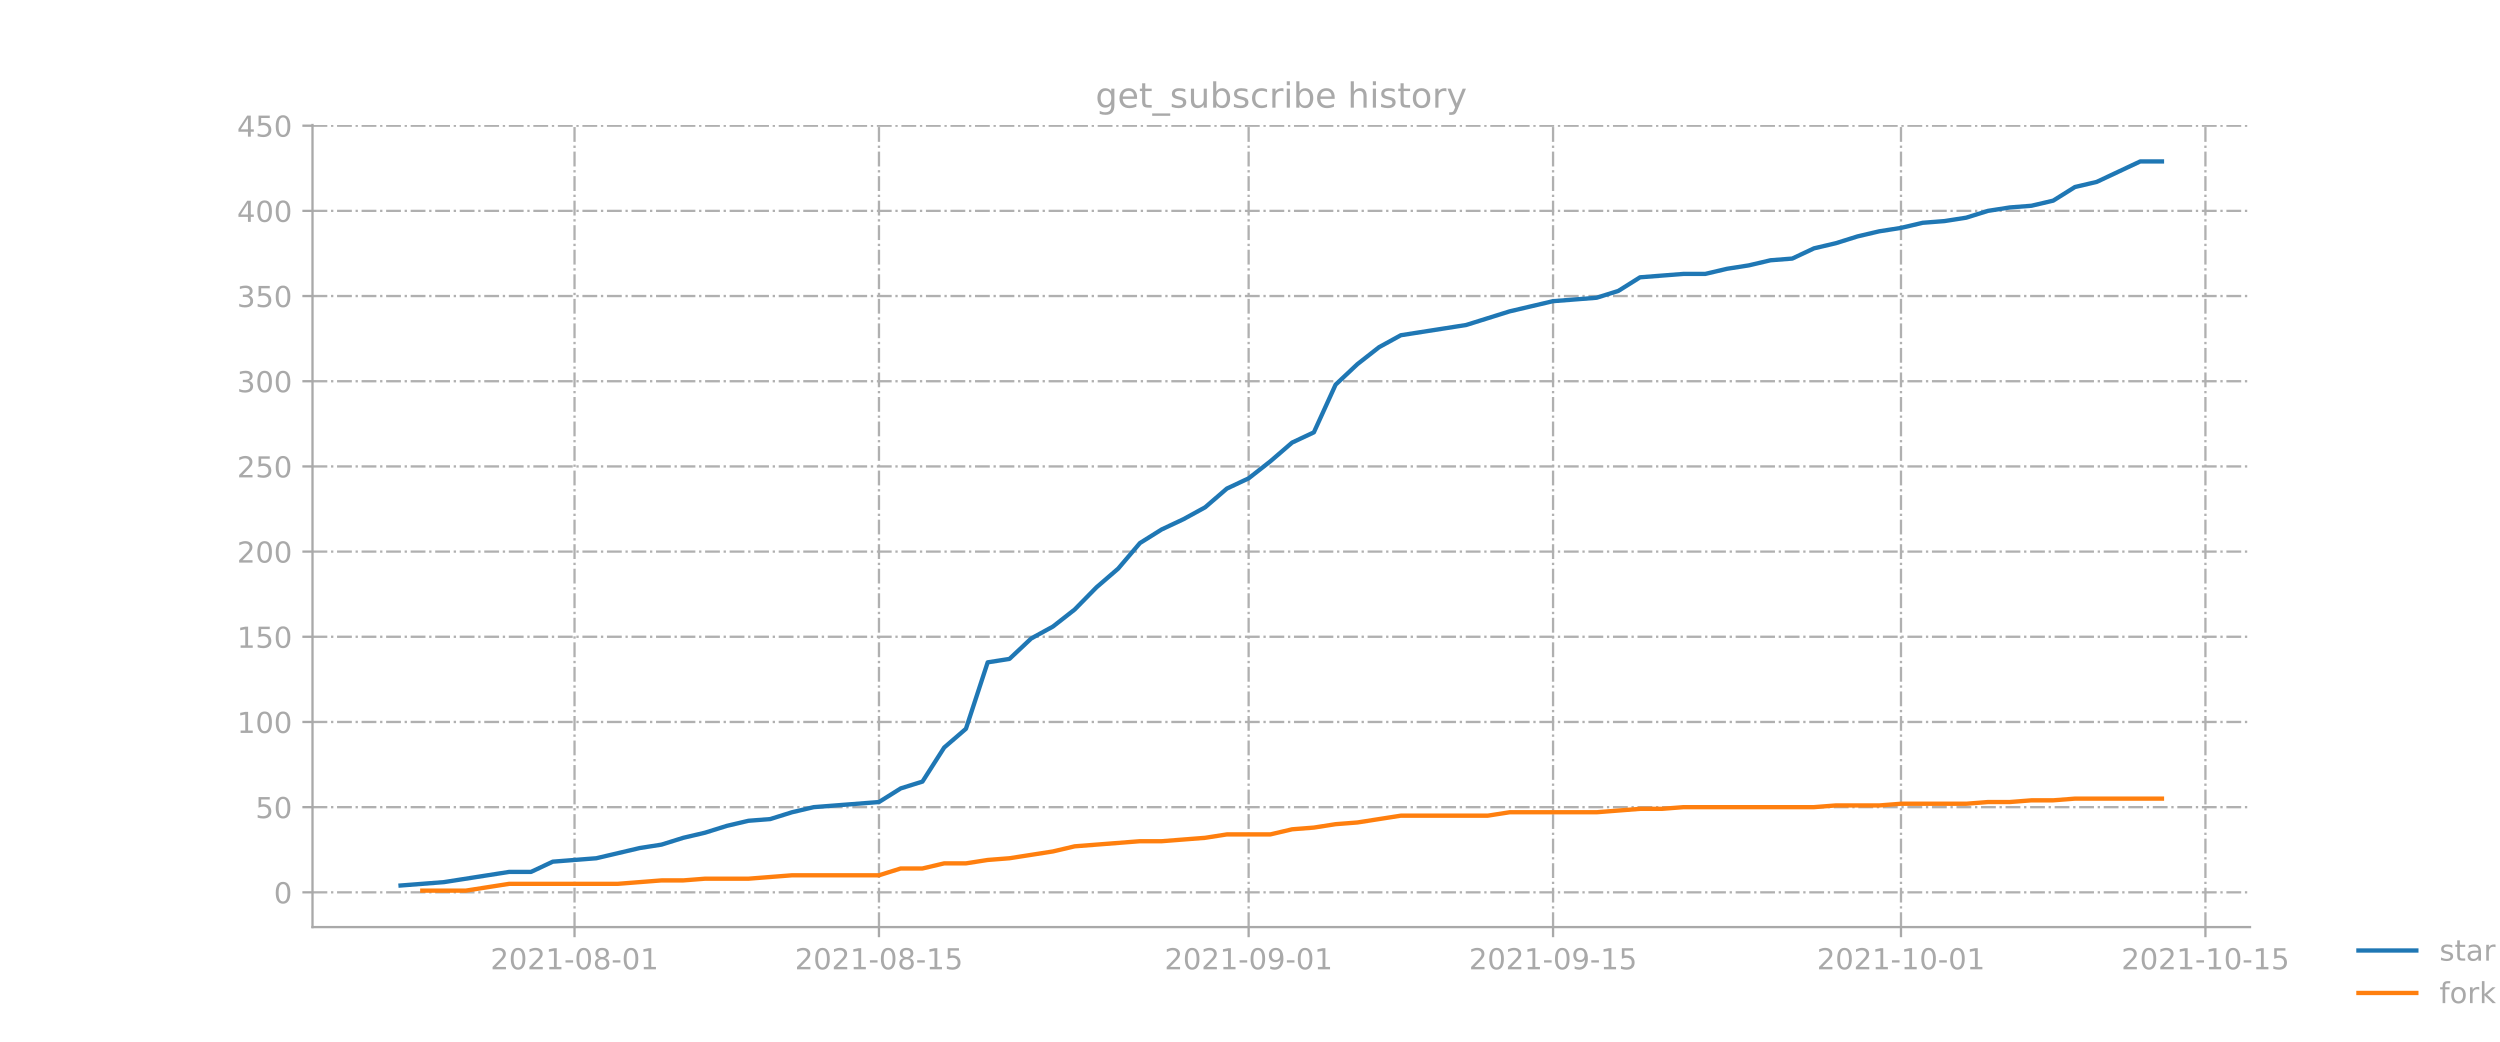
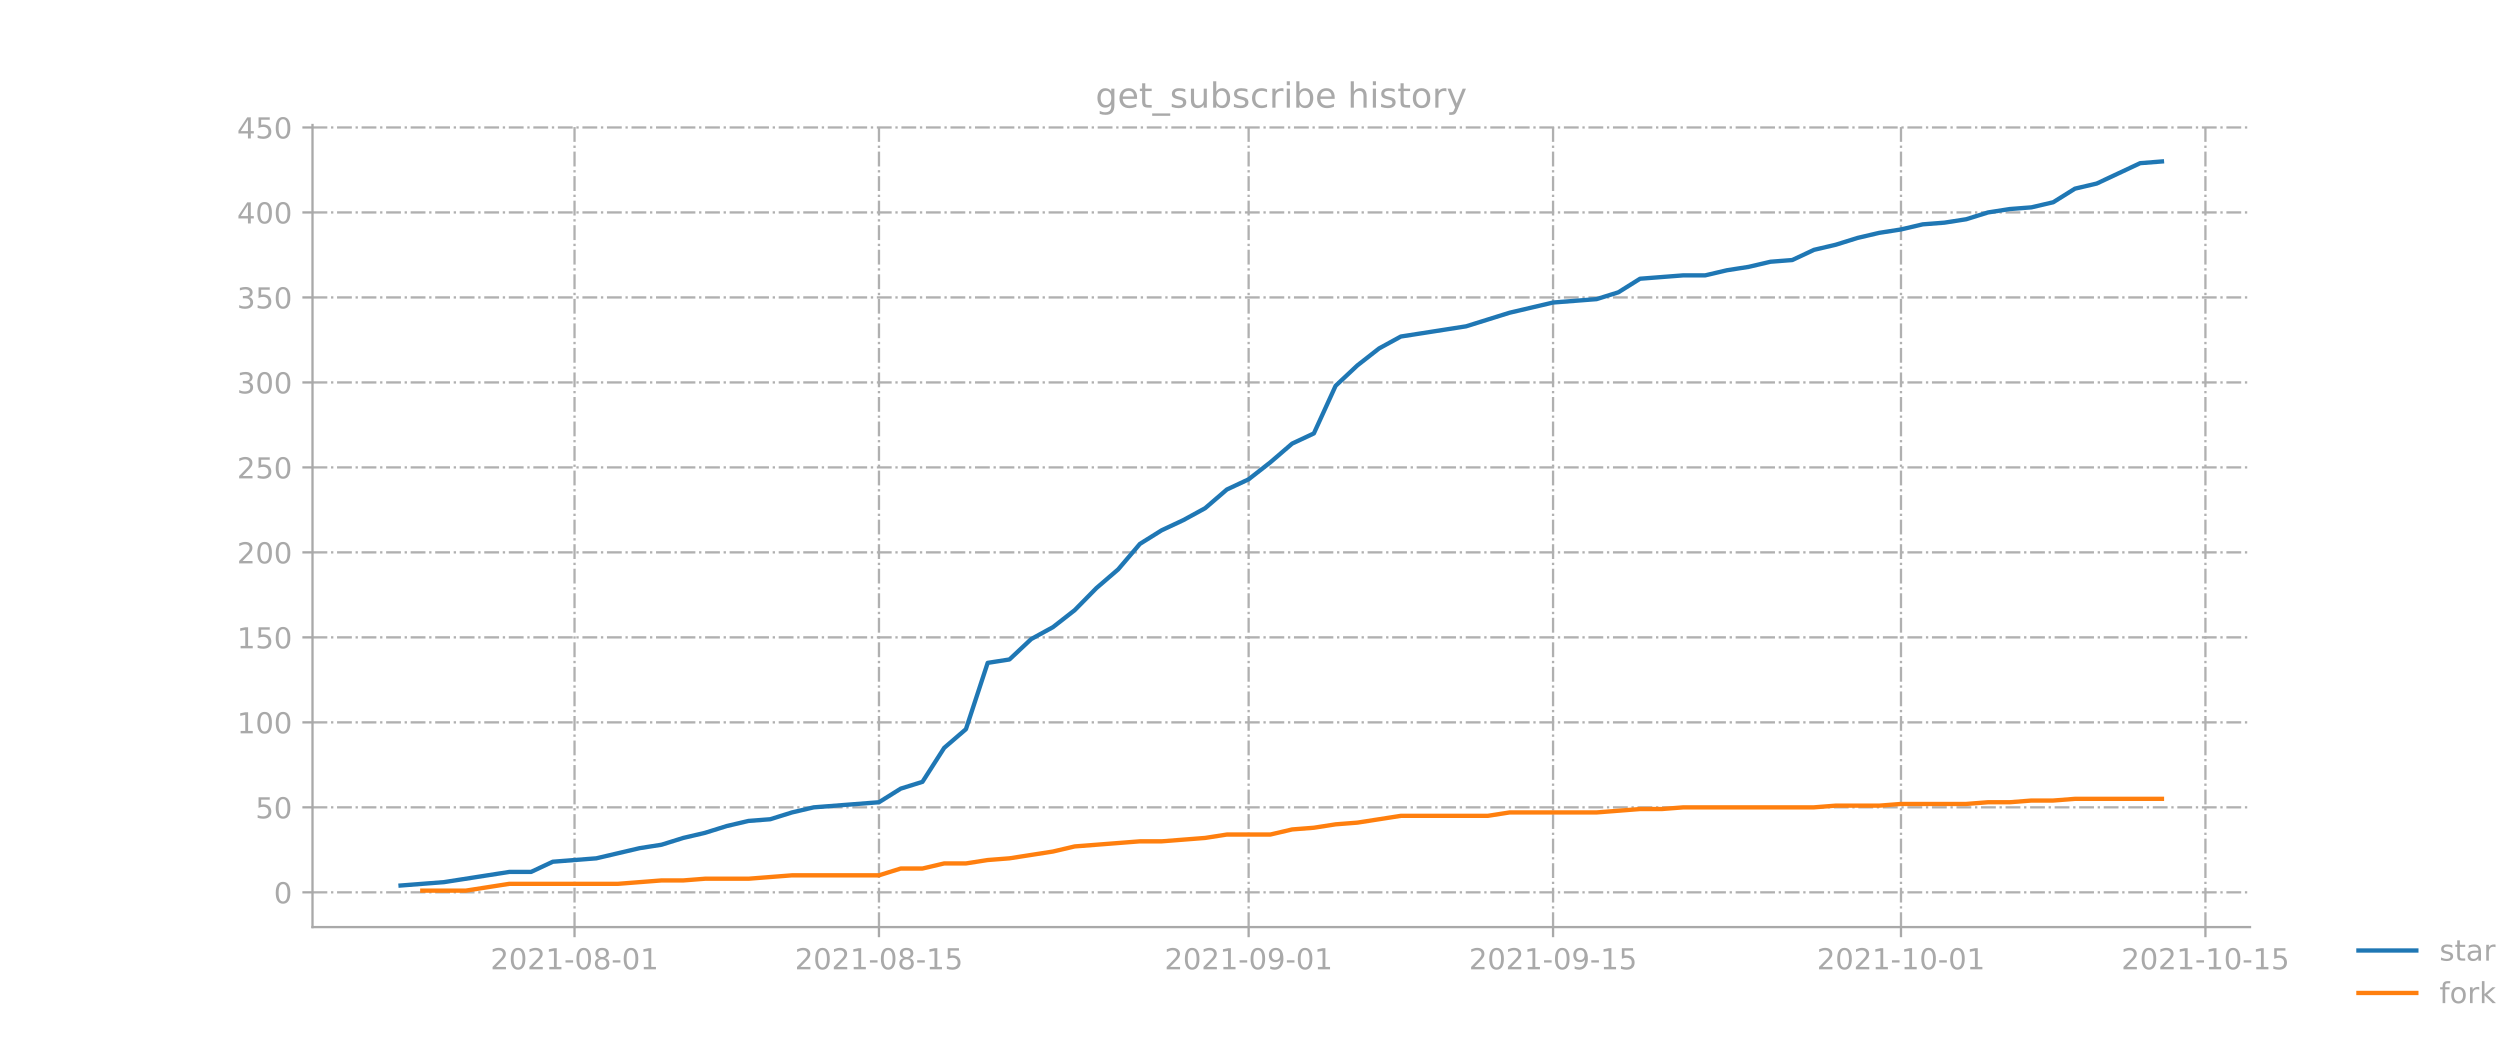
<svg xmlns="http://www.w3.org/2000/svg" xmlns:xlink="http://www.w3.org/1999/xlink" height="360pt" version="1.1" viewBox="0 0 864 360" width="864pt">
  <defs>
    <style type="text/css">*{stroke-linecap:butt;stroke-linejoin:round;}</style>
  </defs>
  <g id="figure_1">
    <g id="patch_1">
      <path d="M 0 360  L 864 360  L 864 0  L 0 0  z " style="fill:none;opacity:0;" />
    </g>
    <g id="axes_1">
      <g id="patch_2">
        <path d="M 108 320.4  L 777.6 320.4  L 777.6 43.2  L 108 43.2  z " style="fill:none;opacity:0;" />
      </g>
      <g id="matplotlib.axis_1">
        <g id="xtick_1">
          <g id="line2d_1">
-             <path clip-path="url(#pc731d07871)" d="M 198.558 320.4  L 198.558 43.2  " style="fill:none;stroke:#b0b0b0;stroke-dasharray:5.12,1.28,0.8,1.28;stroke-dashoffset:0;stroke-width:0.8;" />
+             <path clip-path="url(#p8befe9514b)" d="M 198.558 320.4  L 198.558 43.2  " style="fill:none;stroke:#b0b0b0;stroke-dasharray:5.12,1.28,0.8,1.28;stroke-dashoffset:0;stroke-width:0.8;" />
          </g>
          <g id="line2d_2">
            <defs>
-               <path d="M 0 0  L 0 3.5  " id="m234c09f156" style="stroke:#a9a9a9;stroke-width:0.8;" />
+               <path d="M 0 0  L 0 3.5  " id="m5b2a459c9a" style="stroke:#a9a9a9;stroke-width:0.8;" />
            </defs>
            <g>
-               <use style="fill:#a9a9a9;stroke:#a9a9a9;stroke-width:0.8;" x="198.558" xlink:href="#m234c09f156" y="320.4" />
+               <use style="fill:#a9a9a9;stroke:#a9a9a9;stroke-width:0.8;" x="198.558" xlink:href="#m5b2a459c9a" y="320.4" />
            </g>
          </g>
          <g id="text_1">
            <g style="fill:#a9a9a9;" transform="translate(169.4998 334.9984)scale(0.1 -0.1)">
              <defs>
                <path d="M 1228 531  L 3431 531  L 3431 0  L 469 0  L 469 531  Q 828 903 1448 1529  Q 2069 2156 2228 2338  Q 2531 2678 2651 2914  Q 2772 3150 2772 3378  Q 2772 3750 2511 3984  Q 2250 4219 1831 4219  Q 1534 4219 1204 4116  Q 875 4013 500 3803  L 500 4441  Q 881 4594 1212 4672  Q 1544 4750 1819 4750  Q 2544 4750 2975 4387  Q 3406 4025 3406 3419  Q 3406 3131 3298 2873  Q 3191 2616 2906 2266  Q 2828 2175 2409 1742  Q 1991 1309 1228 531  z " id="DejaVuSans-32" transform="scale(0.015625)" />
                <path d="M 2034 4250  Q 1547 4250 1301 3770  Q 1056 3291 1056 2328  Q 1056 1369 1301 889  Q 1547 409 2034 409  Q 2525 409 2770 889  Q 3016 1369 3016 2328  Q 3016 3291 2770 3770  Q 2525 4250 2034 4250  z M 2034 4750  Q 2819 4750 3233 4129  Q 3647 3509 3647 2328  Q 3647 1150 3233 529  Q 2819 -91 2034 -91  Q 1250 -91 836 529  Q 422 1150 422 2328  Q 422 3509 836 4129  Q 1250 4750 2034 4750  z " id="DejaVuSans-30" transform="scale(0.015625)" />
                <path d="M 794 531  L 1825 531  L 1825 4091  L 703 3866  L 703 4441  L 1819 4666  L 2450 4666  L 2450 531  L 3481 531  L 3481 0  L 794 0  L 794 531  z " id="DejaVuSans-31" transform="scale(0.015625)" />
                <path d="M 313 2009  L 1997 2009  L 1997 1497  L 313 1497  L 313 2009  z " id="DejaVuSans-2d" transform="scale(0.015625)" />
                <path d="M 2034 2216  Q 1584 2216 1326 1975  Q 1069 1734 1069 1313  Q 1069 891 1326 650  Q 1584 409 2034 409  Q 2484 409 2743 651  Q 3003 894 3003 1313  Q 3003 1734 2745 1975  Q 2488 2216 2034 2216  z M 1403 2484  Q 997 2584 770 2862  Q 544 3141 544 3541  Q 544 4100 942 4425  Q 1341 4750 2034 4750  Q 2731 4750 3128 4425  Q 3525 4100 3525 3541  Q 3525 3141 3298 2862  Q 3072 2584 2669 2484  Q 3125 2378 3379 2068  Q 3634 1759 3634 1313  Q 3634 634 3220 271  Q 2806 -91 2034 -91  Q 1263 -91 848 271  Q 434 634 434 1313  Q 434 1759 690 2068  Q 947 2378 1403 2484  z M 1172 3481  Q 1172 3119 1398 2916  Q 1625 2713 2034 2713  Q 2441 2713 2670 2916  Q 2900 3119 2900 3481  Q 2900 3844 2670 4047  Q 2441 4250 2034 4250  Q 1625 4250 1398 4047  Q 1172 3844 1172 3481  z " id="DejaVuSans-38" transform="scale(0.015625)" />
              </defs>
              <use xlink:href="#DejaVuSans-32" />
              <use x="63.623" xlink:href="#DejaVuSans-30" />
              <use x="127.246" xlink:href="#DejaVuSans-32" />
              <use x="190.869" xlink:href="#DejaVuSans-31" />
              <use x="254.492" xlink:href="#DejaVuSans-2d" />
              <use x="290.576" xlink:href="#DejaVuSans-30" />
              <use x="354.199" xlink:href="#DejaVuSans-38" />
              <use x="417.822" xlink:href="#DejaVuSans-2d" />
              <use x="453.906" xlink:href="#DejaVuSans-30" />
              <use x="517.529" xlink:href="#DejaVuSans-31" />
            </g>
          </g>
        </g>
        <g id="xtick_2">
          <g id="line2d_3">
-             <path clip-path="url(#pc731d07871)" d="M 303.77 320.4  L 303.77 43.2  " style="fill:none;stroke:#b0b0b0;stroke-dasharray:5.12,1.28,0.8,1.28;stroke-dashoffset:0;stroke-width:0.8;" />
+             <path clip-path="url(#p8befe9514b)" d="M 303.77 320.4  L 303.77 43.2  " style="fill:none;stroke:#b0b0b0;stroke-dasharray:5.12,1.28,0.8,1.28;stroke-dashoffset:0;stroke-width:0.8;" />
          </g>
          <g id="line2d_4">
            <g>
-               <use style="fill:#a9a9a9;stroke:#a9a9a9;stroke-width:0.8;" x="303.77" xlink:href="#m234c09f156" y="320.4" />
+               <use style="fill:#a9a9a9;stroke:#a9a9a9;stroke-width:0.8;" x="303.77" xlink:href="#m5b2a459c9a" y="320.4" />
            </g>
          </g>
          <g id="text_2">
            <g style="fill:#a9a9a9;" transform="translate(274.7119 334.9984)scale(0.1 -0.1)">
              <defs>
                <path d="M 691 4666  L 3169 4666  L 3169 4134  L 1269 4134  L 1269 2991  Q 1406 3038 1543 3061  Q 1681 3084 1819 3084  Q 2600 3084 3056 2656  Q 3513 2228 3513 1497  Q 3513 744 3044 326  Q 2575 -91 1722 -91  Q 1428 -91 1123 -41  Q 819 9 494 109  L 494 744  Q 775 591 1075 516  Q 1375 441 1709 441  Q 2250 441 2565 725  Q 2881 1009 2881 1497  Q 2881 1984 2565 2268  Q 2250 2553 1709 2553  Q 1456 2553 1204 2497  Q 953 2441 691 2322  L 691 4666  z " id="DejaVuSans-35" transform="scale(0.015625)" />
              </defs>
              <use xlink:href="#DejaVuSans-32" />
              <use x="63.623" xlink:href="#DejaVuSans-30" />
              <use x="127.246" xlink:href="#DejaVuSans-32" />
              <use x="190.869" xlink:href="#DejaVuSans-31" />
              <use x="254.492" xlink:href="#DejaVuSans-2d" />
              <use x="290.576" xlink:href="#DejaVuSans-30" />
              <use x="354.199" xlink:href="#DejaVuSans-38" />
              <use x="417.822" xlink:href="#DejaVuSans-2d" />
              <use x="453.906" xlink:href="#DejaVuSans-31" />
              <use x="517.529" xlink:href="#DejaVuSans-35" />
            </g>
          </g>
        </g>
        <g id="xtick_3">
          <g id="line2d_5">
-             <path clip-path="url(#pc731d07871)" d="M 431.527 320.4  L 431.527 43.2  " style="fill:none;stroke:#b0b0b0;stroke-dasharray:5.12,1.28,0.8,1.28;stroke-dashoffset:0;stroke-width:0.8;" />
+             <path clip-path="url(#p8befe9514b)" d="M 431.527 320.4  L 431.527 43.2  " style="fill:none;stroke:#b0b0b0;stroke-dasharray:5.12,1.28,0.8,1.28;stroke-dashoffset:0;stroke-width:0.8;" />
          </g>
          <g id="line2d_6">
            <g>
-               <use style="fill:#a9a9a9;stroke:#a9a9a9;stroke-width:0.8;" x="431.527" xlink:href="#m234c09f156" y="320.4" />
+               <use style="fill:#a9a9a9;stroke:#a9a9a9;stroke-width:0.8;" x="431.527" xlink:href="#m5b2a459c9a" y="320.4" />
            </g>
          </g>
          <g id="text_3">
            <g style="fill:#a9a9a9;" transform="translate(402.4695 334.9984)scale(0.1 -0.1)">
              <defs>
                <path d="M 703 97  L 703 672  Q 941 559 1184 500  Q 1428 441 1663 441  Q 2288 441 2617 861  Q 2947 1281 2994 2138  Q 2813 1869 2534 1725  Q 2256 1581 1919 1581  Q 1219 1581 811 2004  Q 403 2428 403 3163  Q 403 3881 828 4315  Q 1253 4750 1959 4750  Q 2769 4750 3195 4129  Q 3622 3509 3622 2328  Q 3622 1225 3098 567  Q 2575 -91 1691 -91  Q 1453 -91 1209 -44  Q 966 3 703 97  z M 1959 2075  Q 2384 2075 2632 2365  Q 2881 2656 2881 3163  Q 2881 3666 2632 3958  Q 2384 4250 1959 4250  Q 1534 4250 1286 3958  Q 1038 3666 1038 3163  Q 1038 2656 1286 2365  Q 1534 2075 1959 2075  z " id="DejaVuSans-39" transform="scale(0.015625)" />
              </defs>
              <use xlink:href="#DejaVuSans-32" />
              <use x="63.623" xlink:href="#DejaVuSans-30" />
              <use x="127.246" xlink:href="#DejaVuSans-32" />
              <use x="190.869" xlink:href="#DejaVuSans-31" />
              <use x="254.492" xlink:href="#DejaVuSans-2d" />
              <use x="290.576" xlink:href="#DejaVuSans-30" />
              <use x="354.199" xlink:href="#DejaVuSans-39" />
              <use x="417.822" xlink:href="#DejaVuSans-2d" />
              <use x="453.906" xlink:href="#DejaVuSans-30" />
              <use x="517.529" xlink:href="#DejaVuSans-31" />
            </g>
          </g>
        </g>
        <g id="xtick_4">
          <g id="line2d_7">
-             <path clip-path="url(#pc731d07871)" d="M 536.739 320.4  L 536.739 43.2  " style="fill:none;stroke:#b0b0b0;stroke-dasharray:5.12,1.28,0.8,1.28;stroke-dashoffset:0;stroke-width:0.8;" />
+             <path clip-path="url(#p8befe9514b)" d="M 536.739 320.4  L 536.739 43.2  " style="fill:none;stroke:#b0b0b0;stroke-dasharray:5.12,1.28,0.8,1.28;stroke-dashoffset:0;stroke-width:0.8;" />
          </g>
          <g id="line2d_8">
            <g>
-               <use style="fill:#a9a9a9;stroke:#a9a9a9;stroke-width:0.8;" x="536.739" xlink:href="#m234c09f156" y="320.4" />
+               <use style="fill:#a9a9a9;stroke:#a9a9a9;stroke-width:0.8;" x="536.739" xlink:href="#m5b2a459c9a" y="320.4" />
            </g>
          </g>
          <g id="text_4">
            <g style="fill:#a9a9a9;" transform="translate(507.6816 334.9984)scale(0.1 -0.1)">
              <use xlink:href="#DejaVuSans-32" />
              <use x="63.623" xlink:href="#DejaVuSans-30" />
              <use x="127.246" xlink:href="#DejaVuSans-32" />
              <use x="190.869" xlink:href="#DejaVuSans-31" />
              <use x="254.492" xlink:href="#DejaVuSans-2d" />
              <use x="290.576" xlink:href="#DejaVuSans-30" />
              <use x="354.199" xlink:href="#DejaVuSans-39" />
              <use x="417.822" xlink:href="#DejaVuSans-2d" />
              <use x="453.906" xlink:href="#DejaVuSans-31" />
              <use x="517.529" xlink:href="#DejaVuSans-35" />
            </g>
          </g>
        </g>
        <g id="xtick_5">
          <g id="line2d_9">
-             <path clip-path="url(#pc731d07871)" d="M 656.982 320.4  L 656.982 43.2  " style="fill:none;stroke:#b0b0b0;stroke-dasharray:5.12,1.28,0.8,1.28;stroke-dashoffset:0;stroke-width:0.8;" />
+             <path clip-path="url(#p8befe9514b)" d="M 656.982 320.4  L 656.982 43.2  " style="fill:none;stroke:#b0b0b0;stroke-dasharray:5.12,1.28,0.8,1.28;stroke-dashoffset:0;stroke-width:0.8;" />
          </g>
          <g id="line2d_10">
            <g>
-               <use style="fill:#a9a9a9;stroke:#a9a9a9;stroke-width:0.8;" x="656.982" xlink:href="#m234c09f156" y="320.4" />
+               <use style="fill:#a9a9a9;stroke:#a9a9a9;stroke-width:0.8;" x="656.982" xlink:href="#m5b2a459c9a" y="320.4" />
            </g>
          </g>
          <g id="text_5">
            <g style="fill:#a9a9a9;" transform="translate(627.924 334.9984)scale(0.1 -0.1)">
              <use xlink:href="#DejaVuSans-32" />
              <use x="63.623" xlink:href="#DejaVuSans-30" />
              <use x="127.246" xlink:href="#DejaVuSans-32" />
              <use x="190.869" xlink:href="#DejaVuSans-31" />
              <use x="254.492" xlink:href="#DejaVuSans-2d" />
              <use x="290.576" xlink:href="#DejaVuSans-31" />
              <use x="354.199" xlink:href="#DejaVuSans-30" />
              <use x="417.822" xlink:href="#DejaVuSans-2d" />
              <use x="453.906" xlink:href="#DejaVuSans-30" />
              <use x="517.529" xlink:href="#DejaVuSans-31" />
            </g>
          </g>
        </g>
        <g id="xtick_6">
          <g id="line2d_11">
-             <path clip-path="url(#pc731d07871)" d="M 762.194 320.4  L 762.194 43.2  " style="fill:none;stroke:#b0b0b0;stroke-dasharray:5.12,1.28,0.8,1.28;stroke-dashoffset:0;stroke-width:0.8;" />
+             <path clip-path="url(#p8befe9514b)" d="M 762.194 320.4  L 762.194 43.2  " style="fill:none;stroke:#b0b0b0;stroke-dasharray:5.12,1.28,0.8,1.28;stroke-dashoffset:0;stroke-width:0.8;" />
          </g>
          <g id="line2d_12">
            <g>
-               <use style="fill:#a9a9a9;stroke:#a9a9a9;stroke-width:0.8;" x="762.194" xlink:href="#m234c09f156" y="320.4" />
+               <use style="fill:#a9a9a9;stroke:#a9a9a9;stroke-width:0.8;" x="762.194" xlink:href="#m5b2a459c9a" y="320.4" />
            </g>
          </g>
          <g id="text_6">
            <g style="fill:#a9a9a9;" transform="translate(733.1361 334.9984)scale(0.1 -0.1)">
              <use xlink:href="#DejaVuSans-32" />
              <use x="63.623" xlink:href="#DejaVuSans-30" />
              <use x="127.246" xlink:href="#DejaVuSans-32" />
              <use x="190.869" xlink:href="#DejaVuSans-31" />
              <use x="254.492" xlink:href="#DejaVuSans-2d" />
              <use x="290.576" xlink:href="#DejaVuSans-31" />
              <use x="354.199" xlink:href="#DejaVuSans-30" />
              <use x="417.822" xlink:href="#DejaVuSans-2d" />
              <use x="453.906" xlink:href="#DejaVuSans-31" />
              <use x="517.529" xlink:href="#DejaVuSans-35" />
            </g>
          </g>
        </g>
      </g>
      <g id="matplotlib.axis_2">
        <g id="ytick_1">
          <g id="line2d_13">
-             <path clip-path="url(#pc731d07871)" d="M 108 308.389  L 777.6 308.389  " style="fill:none;stroke:#b0b0b0;stroke-dasharray:5.12,1.28,0.8,1.28;stroke-dashoffset:0;stroke-width:0.8;" />
+             <path clip-path="url(#p8befe9514b)" d="M 108 308.387  L 777.6 308.387  " style="fill:none;stroke:#b0b0b0;stroke-dasharray:5.12,1.28,0.8,1.28;stroke-dashoffset:0;stroke-width:0.8;" />
          </g>
          <g id="line2d_14">
            <defs>
-               <path d="M 0 0  L -3.5 0  " id="m625c33140f" style="stroke:#a9a9a9;stroke-width:0.8;" />
+               <path d="M 0 0  L -3.5 0  " id="m16133dc6f8" style="stroke:#a9a9a9;stroke-width:0.8;" />
            </defs>
            <g>
-               <use style="fill:#a9a9a9;stroke:#a9a9a9;stroke-width:0.8;" x="108" xlink:href="#m625c33140f" y="308.389" />
+               <use style="fill:#a9a9a9;stroke:#a9a9a9;stroke-width:0.8;" x="108" xlink:href="#m16133dc6f8" y="308.387" />
            </g>
          </g>
          <g id="text_7">
-             <g style="fill:#a9a9a9;" transform="translate(94.6375 312.188)scale(0.1 -0.1)">
+             <g style="fill:#a9a9a9;" transform="translate(94.6375 312.1866)scale(0.1 -0.1)">
              <use xlink:href="#DejaVuSans-30" />
            </g>
          </g>
        </g>
        <g id="ytick_2">
          <g id="line2d_15">
-             <path clip-path="url(#pc731d07871)" d="M 108 278.95  L 777.6 278.95  " style="fill:none;stroke:#b0b0b0;stroke-dasharray:5.12,1.28,0.8,1.28;stroke-dashoffset:0;stroke-width:0.8;" />
+             <path clip-path="url(#p8befe9514b)" d="M 108 279.017  L 777.6 279.017  " style="fill:none;stroke:#b0b0b0;stroke-dasharray:5.12,1.28,0.8,1.28;stroke-dashoffset:0;stroke-width:0.8;" />
          </g>
          <g id="line2d_16">
            <g>
-               <use style="fill:#a9a9a9;stroke:#a9a9a9;stroke-width:0.8;" x="108" xlink:href="#m625c33140f" y="278.95" />
+               <use style="fill:#a9a9a9;stroke:#a9a9a9;stroke-width:0.8;" x="108" xlink:href="#m16133dc6f8" y="279.017" />
            </g>
          </g>
          <g id="text_8">
-             <g style="fill:#a9a9a9;" transform="translate(88.275 282.7488)scale(0.1 -0.1)">
+             <g style="fill:#a9a9a9;" transform="translate(88.275 282.816)scale(0.1 -0.1)">
              <use xlink:href="#DejaVuSans-35" />
              <use x="63.623" xlink:href="#DejaVuSans-30" />
            </g>
          </g>
        </g>
        <g id="ytick_3">
          <g id="line2d_17">
-             <path clip-path="url(#pc731d07871)" d="M 108 249.51  L 777.6 249.51  " style="fill:none;stroke:#b0b0b0;stroke-dasharray:5.12,1.28,0.8,1.28;stroke-dashoffset:0;stroke-width:0.8;" />
+             <path clip-path="url(#p8befe9514b)" d="M 108 249.646  L 777.6 249.646  " style="fill:none;stroke:#b0b0b0;stroke-dasharray:5.12,1.28,0.8,1.28;stroke-dashoffset:0;stroke-width:0.8;" />
          </g>
          <g id="line2d_18">
            <g>
-               <use style="fill:#a9a9a9;stroke:#a9a9a9;stroke-width:0.8;" x="108" xlink:href="#m625c33140f" y="249.51" />
+               <use style="fill:#a9a9a9;stroke:#a9a9a9;stroke-width:0.8;" x="108" xlink:href="#m16133dc6f8" y="249.646" />
            </g>
          </g>
          <g id="text_9">
-             <g style="fill:#a9a9a9;" transform="translate(81.9125 253.3095)scale(0.1 -0.1)">
+             <g style="fill:#a9a9a9;" transform="translate(81.9125 253.4454)scale(0.1 -0.1)">
              <use xlink:href="#DejaVuSans-31" />
              <use x="63.623" xlink:href="#DejaVuSans-30" />
              <use x="127.246" xlink:href="#DejaVuSans-30" />
            </g>
          </g>
        </g>
        <g id="ytick_4">
          <g id="line2d_19">
-             <path clip-path="url(#pc731d07871)" d="M 108 220.071  L 777.6 220.071  " style="fill:none;stroke:#b0b0b0;stroke-dasharray:5.12,1.28,0.8,1.28;stroke-dashoffset:0;stroke-width:0.8;" />
+             <path clip-path="url(#p8befe9514b)" d="M 108 220.276  L 777.6 220.276  " style="fill:none;stroke:#b0b0b0;stroke-dasharray:5.12,1.28,0.8,1.28;stroke-dashoffset:0;stroke-width:0.8;" />
          </g>
          <g id="line2d_20">
            <g>
-               <use style="fill:#a9a9a9;stroke:#a9a9a9;stroke-width:0.8;" x="108" xlink:href="#m625c33140f" y="220.071" />
+               <use style="fill:#a9a9a9;stroke:#a9a9a9;stroke-width:0.8;" x="108" xlink:href="#m16133dc6f8" y="220.276" />
            </g>
          </g>
          <g id="text_10">
-             <g style="fill:#a9a9a9;" transform="translate(81.9125 223.8702)scale(0.1 -0.1)">
+             <g style="fill:#a9a9a9;" transform="translate(81.9125 224.0747)scale(0.1 -0.1)">
              <use xlink:href="#DejaVuSans-31" />
              <use x="63.623" xlink:href="#DejaVuSans-35" />
              <use x="127.246" xlink:href="#DejaVuSans-30" />
            </g>
          </g>
        </g>
        <g id="ytick_5">
          <g id="line2d_21">
-             <path clip-path="url(#pc731d07871)" d="M 108 190.632  L 777.6 190.632  " style="fill:none;stroke:#b0b0b0;stroke-dasharray:5.12,1.28,0.8,1.28;stroke-dashoffset:0;stroke-width:0.8;" />
+             <path clip-path="url(#p8befe9514b)" d="M 108 190.905  L 777.6 190.905  " style="fill:none;stroke:#b0b0b0;stroke-dasharray:5.12,1.28,0.8,1.28;stroke-dashoffset:0;stroke-width:0.8;" />
          </g>
          <g id="line2d_22">
            <g>
-               <use style="fill:#a9a9a9;stroke:#a9a9a9;stroke-width:0.8;" x="108" xlink:href="#m625c33140f" y="190.632" />
+               <use style="fill:#a9a9a9;stroke:#a9a9a9;stroke-width:0.8;" x="108" xlink:href="#m16133dc6f8" y="190.905" />
            </g>
          </g>
          <g id="text_11">
-             <g style="fill:#a9a9a9;" transform="translate(81.9125 194.431)scale(0.1 -0.1)">
+             <g style="fill:#a9a9a9;" transform="translate(81.9125 194.7041)scale(0.1 -0.1)">
              <use xlink:href="#DejaVuSans-32" />
              <use x="63.623" xlink:href="#DejaVuSans-30" />
              <use x="127.246" xlink:href="#DejaVuSans-30" />
            </g>
          </g>
        </g>
        <g id="ytick_6">
          <g id="line2d_23">
-             <path clip-path="url(#pc731d07871)" d="M 108 161.193  L 777.6 161.193  " style="fill:none;stroke:#b0b0b0;stroke-dasharray:5.12,1.28,0.8,1.28;stroke-dashoffset:0;stroke-width:0.8;" />
+             <path clip-path="url(#p8befe9514b)" d="M 108 161.534  L 777.6 161.534  " style="fill:none;stroke:#b0b0b0;stroke-dasharray:5.12,1.28,0.8,1.28;stroke-dashoffset:0;stroke-width:0.8;" />
          </g>
          <g id="line2d_24">
            <g>
-               <use style="fill:#a9a9a9;stroke:#a9a9a9;stroke-width:0.8;" x="108" xlink:href="#m625c33140f" y="161.193" />
+               <use style="fill:#a9a9a9;stroke:#a9a9a9;stroke-width:0.8;" x="108" xlink:href="#m16133dc6f8" y="161.534" />
            </g>
          </g>
          <g id="text_12">
-             <g style="fill:#a9a9a9;" transform="translate(81.9125 164.9917)scale(0.1 -0.1)">
+             <g style="fill:#a9a9a9;" transform="translate(81.9125 165.3335)scale(0.1 -0.1)">
              <use xlink:href="#DejaVuSans-32" />
              <use x="63.623" xlink:href="#DejaVuSans-35" />
              <use x="127.246" xlink:href="#DejaVuSans-30" />
            </g>
          </g>
        </g>
        <g id="ytick_7">
          <g id="line2d_25">
-             <path clip-path="url(#pc731d07871)" d="M 108 131.753  L 777.6 131.753  " style="fill:none;stroke:#b0b0b0;stroke-dasharray:5.12,1.28,0.8,1.28;stroke-dashoffset:0;stroke-width:0.8;" />
+             <path clip-path="url(#p8befe9514b)" d="M 108 132.164  L 777.6 132.164  " style="fill:none;stroke:#b0b0b0;stroke-dasharray:5.12,1.28,0.8,1.28;stroke-dashoffset:0;stroke-width:0.8;" />
          </g>
          <g id="line2d_26">
            <g>
-               <use style="fill:#a9a9a9;stroke:#a9a9a9;stroke-width:0.8;" x="108" xlink:href="#m625c33140f" y="131.753" />
+               <use style="fill:#a9a9a9;stroke:#a9a9a9;stroke-width:0.8;" x="108" xlink:href="#m16133dc6f8" y="132.164" />
            </g>
          </g>
          <g id="text_13">
-             <g style="fill:#a9a9a9;" transform="translate(81.9125 135.5525)scale(0.1 -0.1)">
+             <g style="fill:#a9a9a9;" transform="translate(81.9125 135.9629)scale(0.1 -0.1)">
              <defs>
                <path d="M 2597 2516  Q 3050 2419 3304 2112  Q 3559 1806 3559 1356  Q 3559 666 3084 287  Q 2609 -91 1734 -91  Q 1441 -91 1130 -33  Q 819 25 488 141  L 488 750  Q 750 597 1062 519  Q 1375 441 1716 441  Q 2309 441 2620 675  Q 2931 909 2931 1356  Q 2931 1769 2642 2001  Q 2353 2234 1838 2234  L 1294 2234  L 1294 2753  L 1863 2753  Q 2328 2753 2575 2939  Q 2822 3125 2822 3475  Q 2822 3834 2567 4026  Q 2313 4219 1838 4219  Q 1578 4219 1281 4162  Q 984 4106 628 3988  L 628 4550  Q 988 4650 1302 4700  Q 1616 4750 1894 4750  Q 2613 4750 3031 4423  Q 3450 4097 3450 3541  Q 3450 3153 3228 2886  Q 3006 2619 2597 2516  z " id="DejaVuSans-33" transform="scale(0.015625)" />
              </defs>
              <use xlink:href="#DejaVuSans-33" />
              <use x="63.623" xlink:href="#DejaVuSans-30" />
              <use x="127.246" xlink:href="#DejaVuSans-30" />
            </g>
          </g>
        </g>
        <g id="ytick_8">
          <g id="line2d_27">
-             <path clip-path="url(#pc731d07871)" d="M 108 102.314  L 777.6 102.314  " style="fill:none;stroke:#b0b0b0;stroke-dasharray:5.12,1.28,0.8,1.28;stroke-dashoffset:0;stroke-width:0.8;" />
+             <path clip-path="url(#p8befe9514b)" d="M 108 102.793  L 777.6 102.793  " style="fill:none;stroke:#b0b0b0;stroke-dasharray:5.12,1.28,0.8,1.28;stroke-dashoffset:0;stroke-width:0.8;" />
          </g>
          <g id="line2d_28">
            <g>
-               <use style="fill:#a9a9a9;stroke:#a9a9a9;stroke-width:0.8;" x="108" xlink:href="#m625c33140f" y="102.314" />
+               <use style="fill:#a9a9a9;stroke:#a9a9a9;stroke-width:0.8;" x="108" xlink:href="#m16133dc6f8" y="102.793" />
            </g>
          </g>
          <g id="text_14">
-             <g style="fill:#a9a9a9;" transform="translate(81.9125 106.1132)scale(0.1 -0.1)">
+             <g style="fill:#a9a9a9;" transform="translate(81.9125 106.5922)scale(0.1 -0.1)">
              <use xlink:href="#DejaVuSans-33" />
              <use x="63.623" xlink:href="#DejaVuSans-35" />
              <use x="127.246" xlink:href="#DejaVuSans-30" />
            </g>
          </g>
        </g>
        <g id="ytick_9">
          <g id="line2d_29">
-             <path clip-path="url(#pc731d07871)" d="M 108 72.875  L 777.6 72.875  " style="fill:none;stroke:#b0b0b0;stroke-dasharray:5.12,1.28,0.8,1.28;stroke-dashoffset:0;stroke-width:0.8;" />
+             <path clip-path="url(#p8befe9514b)" d="M 108 73.422  L 777.6 73.422  " style="fill:none;stroke:#b0b0b0;stroke-dasharray:5.12,1.28,0.8,1.28;stroke-dashoffset:0;stroke-width:0.8;" />
          </g>
          <g id="line2d_30">
            <g>
-               <use style="fill:#a9a9a9;stroke:#a9a9a9;stroke-width:0.8;" x="108" xlink:href="#m625c33140f" y="72.875" />
+               <use style="fill:#a9a9a9;stroke:#a9a9a9;stroke-width:0.8;" x="108" xlink:href="#m16133dc6f8" y="73.422" />
            </g>
          </g>
          <g id="text_15">
-             <g style="fill:#a9a9a9;" transform="translate(81.9125 76.67399)scale(0.1 -0.1)">
+             <g style="fill:#a9a9a9;" transform="translate(81.9125 77.2216)scale(0.1 -0.1)">
              <defs>
                <path d="M 2419 4116  L 825 1625  L 2419 1625  L 2419 4116  z M 2253 4666  L 3047 4666  L 3047 1625  L 3713 1625  L 3713 1100  L 3047 1100  L 3047 0  L 2419 0  L 2419 1100  L 313 1100  L 313 1709  L 2253 4666  z " id="DejaVuSans-34" transform="scale(0.015625)" />
              </defs>
              <use xlink:href="#DejaVuSans-34" />
              <use x="63.623" xlink:href="#DejaVuSans-30" />
              <use x="127.246" xlink:href="#DejaVuSans-30" />
            </g>
          </g>
        </g>
        <g id="ytick_10">
          <g id="line2d_31">
-             <path clip-path="url(#pc731d07871)" d="M 108 43.436  L 777.6 43.436  " style="fill:none;stroke:#b0b0b0;stroke-dasharray:5.12,1.28,0.8,1.28;stroke-dashoffset:0;stroke-width:0.8;" />
+             <path clip-path="url(#p8befe9514b)" d="M 108 44.052  L 777.6 44.052  " style="fill:none;stroke:#b0b0b0;stroke-dasharray:5.12,1.28,0.8,1.28;stroke-dashoffset:0;stroke-width:0.8;" />
          </g>
          <g id="line2d_32">
            <g>
-               <use style="fill:#a9a9a9;stroke:#a9a9a9;stroke-width:0.8;" x="108" xlink:href="#m625c33140f" y="43.436" />
+               <use style="fill:#a9a9a9;stroke:#a9a9a9;stroke-width:0.8;" x="108" xlink:href="#m16133dc6f8" y="44.052" />
            </g>
          </g>
          <g id="text_16">
-             <g style="fill:#a9a9a9;" transform="translate(81.9125 47.23473)scale(0.1 -0.1)">
+             <g style="fill:#a9a9a9;" transform="translate(81.9125 47.85097)scale(0.1 -0.1)">
              <use xlink:href="#DejaVuSans-34" />
              <use x="63.623" xlink:href="#DejaVuSans-35" />
              <use x="127.246" xlink:href="#DejaVuSans-30" />
            </g>
          </g>
        </g>
      </g>
      <g id="line2d_33">
-         <path clip-path="url(#pc731d07871)" d="M 138.436 306.034  L 145.952 305.445  L 153.467 304.856  L 160.982 303.679  L 168.497 302.501  L 176.012 301.323  L 183.527 301.323  L 191.042 297.791  L 198.558 297.202  L 206.073 296.613  L 213.588 294.847  L 221.103 293.08  L 228.618 291.903  L 236.133 289.548  L 243.648 287.781  L 251.164 285.426  L 258.679 283.66  L 266.194 283.071  L 273.709 280.716  L 281.224 278.95  L 288.739 278.361  L 296.255 277.772  L 303.77 277.183  L 311.285 272.473  L 318.8 270.118  L 326.315 258.342  L 333.83 251.865  L 341.345 228.903  L 348.861 227.725  L 356.376 220.66  L 363.891 216.538  L 371.406 210.65  L 378.921 202.996  L 386.436 196.52  L 393.952 187.688  L 401.467 182.978  L 408.982 179.445  L 416.497 175.323  L 424.012 168.847  L 431.527 165.314  L 439.042 159.426  L 446.558 152.95  L 454.073 149.417  L 461.588 132.931  L 469.103 125.865  L 476.618 119.978  L 484.133 115.856  L 491.648 114.679  L 499.164 113.501  L 506.679 112.323  L 514.194 109.968  L 521.709 107.613  L 529.224 105.847  L 536.739 104.08  L 544.255 103.492  L 551.77 102.903  L 559.285 100.548  L 566.8 95.837  L 574.315 95.249  L 581.83 94.66  L 589.345 94.66  L 596.861 92.893  L 604.376 91.716  L 611.891 89.95  L 619.406 89.361  L 626.921 85.828  L 634.436 84.062  L 641.952 81.707  L 649.467 79.94  L 656.982 78.763  L 664.497 76.996  L 672.012 76.407  L 679.527 75.23  L 687.042 72.875  L 694.558 71.697  L 702.073 71.108  L 709.588 69.342  L 717.103 64.632  L 724.618 62.865  L 732.133 59.333  L 739.648 55.8  L 747.164 55.8  " style="fill:none;stroke:#1f77b4;stroke-linecap:square;stroke-width:1.5;" />
+         <path clip-path="url(#p8befe9514b)" d="M 138.436 306.038  L 145.952 305.45  L 153.467 304.863  L 160.982 303.688  L 168.497 302.513  L 176.012 301.338  L 183.527 301.338  L 191.042 297.814  L 198.558 297.227  L 206.073 296.639  L 213.588 294.877  L 221.103 293.115  L 228.618 291.94  L 236.133 289.59  L 243.648 287.828  L 251.164 285.478  L 258.679 283.716  L 266.194 283.129  L 273.709 280.779  L 281.224 279.017  L 288.739 278.429  L 296.255 277.842  L 303.77 277.255  L 311.285 272.555  L 318.8 270.206  L 326.315 258.457  L 333.83 251.996  L 341.345 229.087  L 348.861 227.912  L 356.376 220.863  L 363.891 216.751  L 371.406 210.877  L 378.921 203.241  L 386.436 196.779  L 393.952 187.968  L 401.467 183.269  L 408.982 179.744  L 416.497 175.632  L 424.012 169.171  L 431.527 165.646  L 439.042 159.772  L 446.558 153.31  L 454.073 149.786  L 461.588 133.338  L 469.103 126.29  L 476.618 120.415  L 484.133 116.303  L 491.648 115.129  L 499.164 113.954  L 506.679 112.779  L 514.194 110.429  L 521.709 108.08  L 529.224 106.317  L 536.739 104.555  L 544.255 103.968  L 551.77 103.38  L 559.285 101.031  L 566.8 96.331  L 574.315 95.744  L 581.83 95.157  L 589.345 95.157  L 596.861 93.394  L 604.376 92.22  L 611.891 90.457  L 619.406 89.87  L 626.921 86.345  L 634.436 84.583  L 641.952 82.234  L 649.467 80.471  L 656.982 79.297  L 664.497 77.534  L 672.012 76.947  L 679.527 75.772  L 687.042 73.422  L 694.558 72.248  L 702.073 71.66  L 709.588 69.898  L 717.103 65.199  L 724.618 63.436  L 732.133 59.912  L 739.648 56.387  L 747.164 55.8  " style="fill:none;stroke:#1f77b4;stroke-linecap:square;stroke-width:1.5;" />
      </g>
      <g id="line2d_34">
-         <path clip-path="url(#pc731d07871)" d="M 145.952 307.8  L 153.467 307.8  L 160.982 307.8  L 168.497 306.622  L 176.012 305.445  L 183.527 305.445  L 191.042 305.445  L 198.558 305.445  L 206.073 305.445  L 213.588 305.445  L 221.103 304.856  L 228.618 304.267  L 236.133 304.267  L 243.648 303.679  L 251.164 303.679  L 258.679 303.679  L 266.194 303.09  L 273.709 302.501  L 281.224 302.501  L 288.739 302.501  L 296.255 302.501  L 303.77 302.501  L 311.285 300.146  L 318.8 300.146  L 326.315 298.379  L 333.83 298.379  L 341.345 297.202  L 348.861 296.613  L 356.376 295.436  L 363.891 294.258  L 371.406 292.492  L 378.921 291.903  L 386.436 291.314  L 393.952 290.725  L 401.467 290.725  L 408.982 290.136  L 416.497 289.548  L 424.012 288.37  L 431.527 288.37  L 439.042 288.37  L 446.558 286.604  L 454.073 286.015  L 461.588 284.837  L 469.103 284.249  L 476.618 283.071  L 484.133 281.893  L 491.648 281.893  L 499.164 281.893  L 506.679 281.893  L 514.194 281.893  L 521.709 280.716  L 529.224 280.716  L 536.739 280.716  L 544.255 280.716  L 551.77 280.716  L 559.285 280.127  L 566.8 279.538  L 574.315 279.538  L 581.83 278.95  L 589.345 278.95  L 596.861 278.95  L 604.376 278.95  L 611.891 278.95  L 619.406 278.95  L 626.921 278.95  L 634.436 278.361  L 641.952 278.361  L 649.467 278.361  L 656.982 277.772  L 664.497 277.772  L 672.012 277.772  L 679.527 277.772  L 687.042 277.183  L 694.558 277.183  L 702.073 276.594  L 709.588 276.594  L 717.103 276.006  L 724.618 276.006  L 732.133 276.006  L 739.648 276.006  L 747.164 276.006  " style="fill:none;stroke:#ff7f0e;stroke-linecap:square;stroke-width:1.5;" />
+         <path clip-path="url(#p8befe9514b)" d="M 145.952 307.8  L 153.467 307.8  L 160.982 307.8  L 168.497 306.625  L 176.012 305.45  L 183.527 305.45  L 191.042 305.45  L 198.558 305.45  L 206.073 305.45  L 213.588 305.45  L 221.103 304.863  L 228.618 304.276  L 236.133 304.276  L 243.648 303.688  L 251.164 303.688  L 258.679 303.688  L 266.194 303.101  L 273.709 302.513  L 281.224 302.513  L 288.739 302.513  L 296.255 302.513  L 303.77 302.513  L 311.285 300.164  L 318.8 300.164  L 326.315 298.401  L 333.83 298.401  L 341.345 297.227  L 348.861 296.639  L 356.376 295.464  L 363.891 294.29  L 371.406 292.527  L 378.921 291.94  L 386.436 291.352  L 393.952 290.765  L 401.467 290.765  L 408.982 290.178  L 416.497 289.59  L 424.012 288.415  L 431.527 288.415  L 439.042 288.415  L 446.558 286.653  L 454.073 286.066  L 461.588 284.891  L 469.103 284.303  L 476.618 283.129  L 484.133 281.954  L 491.648 281.954  L 499.164 281.954  L 506.679 281.954  L 514.194 281.954  L 521.709 280.779  L 529.224 280.779  L 536.739 280.779  L 544.255 280.779  L 551.77 280.779  L 559.285 280.192  L 566.8 279.604  L 574.315 279.604  L 581.83 279.017  L 589.345 279.017  L 596.861 279.017  L 604.376 279.017  L 611.891 279.017  L 619.406 279.017  L 626.921 279.017  L 634.436 278.429  L 641.952 278.429  L 649.467 278.429  L 656.982 277.842  L 664.497 277.842  L 672.012 277.842  L 679.527 277.842  L 687.042 277.255  L 694.558 277.255  L 702.073 276.667  L 709.588 276.667  L 717.103 276.08  L 724.618 276.08  L 732.133 276.08  L 739.648 276.08  L 747.164 276.08  " style="fill:none;stroke:#ff7f0e;stroke-linecap:square;stroke-width:1.5;" />
      </g>
      <g id="patch_3">
        <path d="M 108 320.4  L 108 43.2  " style="fill:none;stroke:#a9a9a9;stroke-linecap:square;stroke-linejoin:miter;stroke-width:0.8;" />
      </g>
      <g id="patch_4">
        <path d="M 777.6 320.4  L 777.6 43.2  " style="fill:none;" />
      </g>
      <g id="patch_5">
        <path d="M 108 320.4  L 777.6 320.4  " style="fill:none;stroke:#a9a9a9;stroke-linecap:square;stroke-linejoin:miter;stroke-width:0.8;" />
      </g>
      <g id="patch_6">
        <path d="M 108 43.2  L 777.6 43.2  " style="fill:none;" />
      </g>
      <g id="text_17">
        <g style="fill:#a9a9a9;" transform="translate(378.6075 37.2)scale(0.12 -0.12)">
          <defs>
            <path d="M 2906 1791  Q 2906 2416 2648 2759  Q 2391 3103 1925 3103  Q 1463 3103 1205 2759  Q 947 2416 947 1791  Q 947 1169 1205 825  Q 1463 481 1925 481  Q 2391 481 2648 825  Q 2906 1169 2906 1791  z M 3481 434  Q 3481 -459 3084 -895  Q 2688 -1331 1869 -1331  Q 1566 -1331 1297 -1286  Q 1028 -1241 775 -1147  L 775 -588  Q 1028 -725 1275 -790  Q 1522 -856 1778 -856  Q 2344 -856 2625 -561  Q 2906 -266 2906 331  L 2906 616  Q 2728 306 2450 153  Q 2172 0 1784 0  Q 1141 0 747 490  Q 353 981 353 1791  Q 353 2603 747 3093  Q 1141 3584 1784 3584  Q 2172 3584 2450 3431  Q 2728 3278 2906 2969  L 2906 3500  L 3481 3500  L 3481 434  z " id="DejaVuSans-67" transform="scale(0.015625)" />
            <path d="M 3597 1894  L 3597 1613  L 953 1613  Q 991 1019 1311 708  Q 1631 397 2203 397  Q 2534 397 2845 478  Q 3156 559 3463 722  L 3463 178  Q 3153 47 2828 -22  Q 2503 -91 2169 -91  Q 1331 -91 842 396  Q 353 884 353 1716  Q 353 2575 817 3079  Q 1281 3584 2069 3584  Q 2775 3584 3186 3129  Q 3597 2675 3597 1894  z M 3022 2063  Q 3016 2534 2758 2815  Q 2500 3097 2075 3097  Q 1594 3097 1305 2825  Q 1016 2553 972 2059  L 3022 2063  z " id="DejaVuSans-65" transform="scale(0.015625)" />
            <path d="M 1172 4494  L 1172 3500  L 2356 3500  L 2356 3053  L 1172 3053  L 1172 1153  Q 1172 725 1289 603  Q 1406 481 1766 481  L 2356 481  L 2356 0  L 1766 0  Q 1100 0 847 248  Q 594 497 594 1153  L 594 3053  L 172 3053  L 172 3500  L 594 3500  L 594 4494  L 1172 4494  z " id="DejaVuSans-74" transform="scale(0.015625)" />
            <path d="M 3263 -1063  L 3263 -1509  L -63 -1509  L -63 -1063  L 3263 -1063  z " id="DejaVuSans-5f" transform="scale(0.015625)" />
            <path d="M 2834 3397  L 2834 2853  Q 2591 2978 2328 3040  Q 2066 3103 1784 3103  Q 1356 3103 1142 2972  Q 928 2841 928 2578  Q 928 2378 1081 2264  Q 1234 2150 1697 2047  L 1894 2003  Q 2506 1872 2764 1633  Q 3022 1394 3022 966  Q 3022 478 2636 193  Q 2250 -91 1575 -91  Q 1294 -91 989 -36  Q 684 19 347 128  L 347 722  Q 666 556 975 473  Q 1284 391 1588 391  Q 1994 391 2212 530  Q 2431 669 2431 922  Q 2431 1156 2273 1281  Q 2116 1406 1581 1522  L 1381 1569  Q 847 1681 609 1914  Q 372 2147 372 2553  Q 372 3047 722 3315  Q 1072 3584 1716 3584  Q 2034 3584 2315 3537  Q 2597 3491 2834 3397  z " id="DejaVuSans-73" transform="scale(0.015625)" />
            <path d="M 544 1381  L 544 3500  L 1119 3500  L 1119 1403  Q 1119 906 1312 657  Q 1506 409 1894 409  Q 2359 409 2629 706  Q 2900 1003 2900 1516  L 2900 3500  L 3475 3500  L 3475 0  L 2900 0  L 2900 538  Q 2691 219 2414 64  Q 2138 -91 1772 -91  Q 1169 -91 856 284  Q 544 659 544 1381  z M 1991 3584  L 1991 3584  z " id="DejaVuSans-75" transform="scale(0.015625)" />
            <path d="M 3116 1747  Q 3116 2381 2855 2742  Q 2594 3103 2138 3103  Q 1681 3103 1420 2742  Q 1159 2381 1159 1747  Q 1159 1113 1420 752  Q 1681 391 2138 391  Q 2594 391 2855 752  Q 3116 1113 3116 1747  z M 1159 2969  Q 1341 3281 1617 3432  Q 1894 3584 2278 3584  Q 2916 3584 3314 3078  Q 3713 2572 3713 1747  Q 3713 922 3314 415  Q 2916 -91 2278 -91  Q 1894 -91 1617 61  Q 1341 213 1159 525  L 1159 0  L 581 0  L 581 4863  L 1159 4863  L 1159 2969  z " id="DejaVuSans-62" transform="scale(0.015625)" />
            <path d="M 3122 3366  L 3122 2828  Q 2878 2963 2633 3030  Q 2388 3097 2138 3097  Q 1578 3097 1268 2742  Q 959 2388 959 1747  Q 959 1106 1268 751  Q 1578 397 2138 397  Q 2388 397 2633 464  Q 2878 531 3122 666  L 3122 134  Q 2881 22 2623 -34  Q 2366 -91 2075 -91  Q 1284 -91 818 406  Q 353 903 353 1747  Q 353 2603 823 3093  Q 1294 3584 2113 3584  Q 2378 3584 2631 3529  Q 2884 3475 3122 3366  z " id="DejaVuSans-63" transform="scale(0.015625)" />
            <path d="M 2631 2963  Q 2534 3019 2420 3045  Q 2306 3072 2169 3072  Q 1681 3072 1420 2755  Q 1159 2438 1159 1844  L 1159 0  L 581 0  L 581 3500  L 1159 3500  L 1159 2956  Q 1341 3275 1631 3429  Q 1922 3584 2338 3584  Q 2397 3584 2469 3576  Q 2541 3569 2628 3553  L 2631 2963  z " id="DejaVuSans-72" transform="scale(0.015625)" />
            <path d="M 603 3500  L 1178 3500  L 1178 0  L 603 0  L 603 3500  z M 603 4863  L 1178 4863  L 1178 4134  L 603 4134  L 603 4863  z " id="DejaVuSans-69" transform="scale(0.015625)" />
            <path id="DejaVuSans-20" transform="scale(0.015625)" />
            <path d="M 3513 2113  L 3513 0  L 2938 0  L 2938 2094  Q 2938 2591 2744 2837  Q 2550 3084 2163 3084  Q 1697 3084 1428 2787  Q 1159 2491 1159 1978  L 1159 0  L 581 0  L 581 4863  L 1159 4863  L 1159 2956  Q 1366 3272 1645 3428  Q 1925 3584 2291 3584  Q 2894 3584 3203 3211  Q 3513 2838 3513 2113  z " id="DejaVuSans-68" transform="scale(0.015625)" />
            <path d="M 1959 3097  Q 1497 3097 1228 2736  Q 959 2375 959 1747  Q 959 1119 1226 758  Q 1494 397 1959 397  Q 2419 397 2687 759  Q 2956 1122 2956 1747  Q 2956 2369 2687 2733  Q 2419 3097 1959 3097  z M 1959 3584  Q 2709 3584 3137 3096  Q 3566 2609 3566 1747  Q 3566 888 3137 398  Q 2709 -91 1959 -91  Q 1206 -91 779 398  Q 353 888 353 1747  Q 353 2609 779 3096  Q 1206 3584 1959 3584  z " id="DejaVuSans-6f" transform="scale(0.015625)" />
            <path d="M 2059 -325  Q 1816 -950 1584 -1140  Q 1353 -1331 966 -1331  L 506 -1331  L 506 -850  L 844 -850  Q 1081 -850 1212 -737  Q 1344 -625 1503 -206  L 1606 56  L 191 3500  L 800 3500  L 1894 763  L 2988 3500  L 3597 3500  L 2059 -325  z " id="DejaVuSans-79" transform="scale(0.015625)" />
          </defs>
          <use xlink:href="#DejaVuSans-67" />
          <use x="63.477" xlink:href="#DejaVuSans-65" />
          <use x="125" xlink:href="#DejaVuSans-74" />
          <use x="164.209" xlink:href="#DejaVuSans-5f" />
          <use x="214.209" xlink:href="#DejaVuSans-73" />
          <use x="266.309" xlink:href="#DejaVuSans-75" />
          <use x="329.688" xlink:href="#DejaVuSans-62" />
          <use x="393.164" xlink:href="#DejaVuSans-73" />
          <use x="445.264" xlink:href="#DejaVuSans-63" />
          <use x="500.244" xlink:href="#DejaVuSans-72" />
          <use x="541.357" xlink:href="#DejaVuSans-69" />
          <use x="569.141" xlink:href="#DejaVuSans-62" />
          <use x="632.617" xlink:href="#DejaVuSans-65" />
          <use x="694.141" xlink:href="#DejaVuSans-20" />
          <use x="725.928" xlink:href="#DejaVuSans-68" />
          <use x="789.307" xlink:href="#DejaVuSans-69" />
          <use x="817.09" xlink:href="#DejaVuSans-73" />
          <use x="869.189" xlink:href="#DejaVuSans-74" />
          <use x="908.398" xlink:href="#DejaVuSans-6f" />
          <use x="969.58" xlink:href="#DejaVuSans-72" />
          <use x="1010.693" xlink:href="#DejaVuSans-79" />
        </g>
      </g>
      <g id="legend_1">
        <g id="line2d_35">
          <path d="M 815.08 328.498  L 835.08 328.498  " style="fill:none;stroke:#1f77b4;stroke-linecap:square;stroke-width:1.5;" />
        </g>
        <g id="line2d_36" />
        <g id="text_18">
          <g style="fill:#a9a9a9;" transform="translate(843.08 331.9984)scale(0.1 -0.1)">
            <defs>
              <path d="M 2194 1759  Q 1497 1759 1228 1600  Q 959 1441 959 1056  Q 959 750 1161 570  Q 1363 391 1709 391  Q 2188 391 2477 730  Q 2766 1069 2766 1631  L 2766 1759  L 2194 1759  z M 3341 1997  L 3341 0  L 2766 0  L 2766 531  Q 2569 213 2275 61  Q 1981 -91 1556 -91  Q 1019 -91 701 211  Q 384 513 384 1019  Q 384 1609 779 1909  Q 1175 2209 1959 2209  L 2766 2209  L 2766 2266  Q 2766 2663 2505 2880  Q 2244 3097 1772 3097  Q 1472 3097 1187 3025  Q 903 2953 641 2809  L 641 3341  Q 956 3463 1253 3523  Q 1550 3584 1831 3584  Q 2591 3584 2966 3190  Q 3341 2797 3341 1997  z " id="DejaVuSans-61" transform="scale(0.015625)" />
            </defs>
            <use xlink:href="#DejaVuSans-73" />
            <use x="52.1" xlink:href="#DejaVuSans-74" />
            <use x="91.309" xlink:href="#DejaVuSans-61" />
            <use x="152.588" xlink:href="#DejaVuSans-72" />
          </g>
        </g>
        <g id="line2d_37">
          <path d="M 815.08 343.177  L 835.08 343.177  " style="fill:none;stroke:#ff7f0e;stroke-linecap:square;stroke-width:1.5;" />
        </g>
        <g id="line2d_38" />
        <g id="text_19">
          <g style="fill:#a9a9a9;" transform="translate(843.08 346.6766)scale(0.1 -0.1)">
            <defs>
              <path d="M 2375 4863  L 2375 4384  L 1825 4384  Q 1516 4384 1395 4259  Q 1275 4134 1275 3809  L 1275 3500  L 2222 3500  L 2222 3053  L 1275 3053  L 1275 0  L 697 0  L 697 3053  L 147 3053  L 147 3500  L 697 3500  L 697 3744  Q 697 4328 969 4595  Q 1241 4863 1831 4863  L 2375 4863  z " id="DejaVuSans-66" transform="scale(0.015625)" />
              <path d="M 581 4863  L 1159 4863  L 1159 1991  L 2875 3500  L 3609 3500  L 1753 1863  L 3688 0  L 2938 0  L 1159 1709  L 1159 0  L 581 0  L 581 4863  z " id="DejaVuSans-6b" transform="scale(0.015625)" />
            </defs>
            <use xlink:href="#DejaVuSans-66" />
            <use x="35.205" xlink:href="#DejaVuSans-6f" />
            <use x="96.387" xlink:href="#DejaVuSans-72" />
            <use x="137.5" xlink:href="#DejaVuSans-6b" />
          </g>
        </g>
      </g>
    </g>
  </g>
  <defs>
-     <clipPath id="pc731d07871">
+     <clipPath id="p8befe9514b">
      <rect height="277.2" width="669.6" x="108" y="43.2" />
    </clipPath>
  </defs>
</svg>
